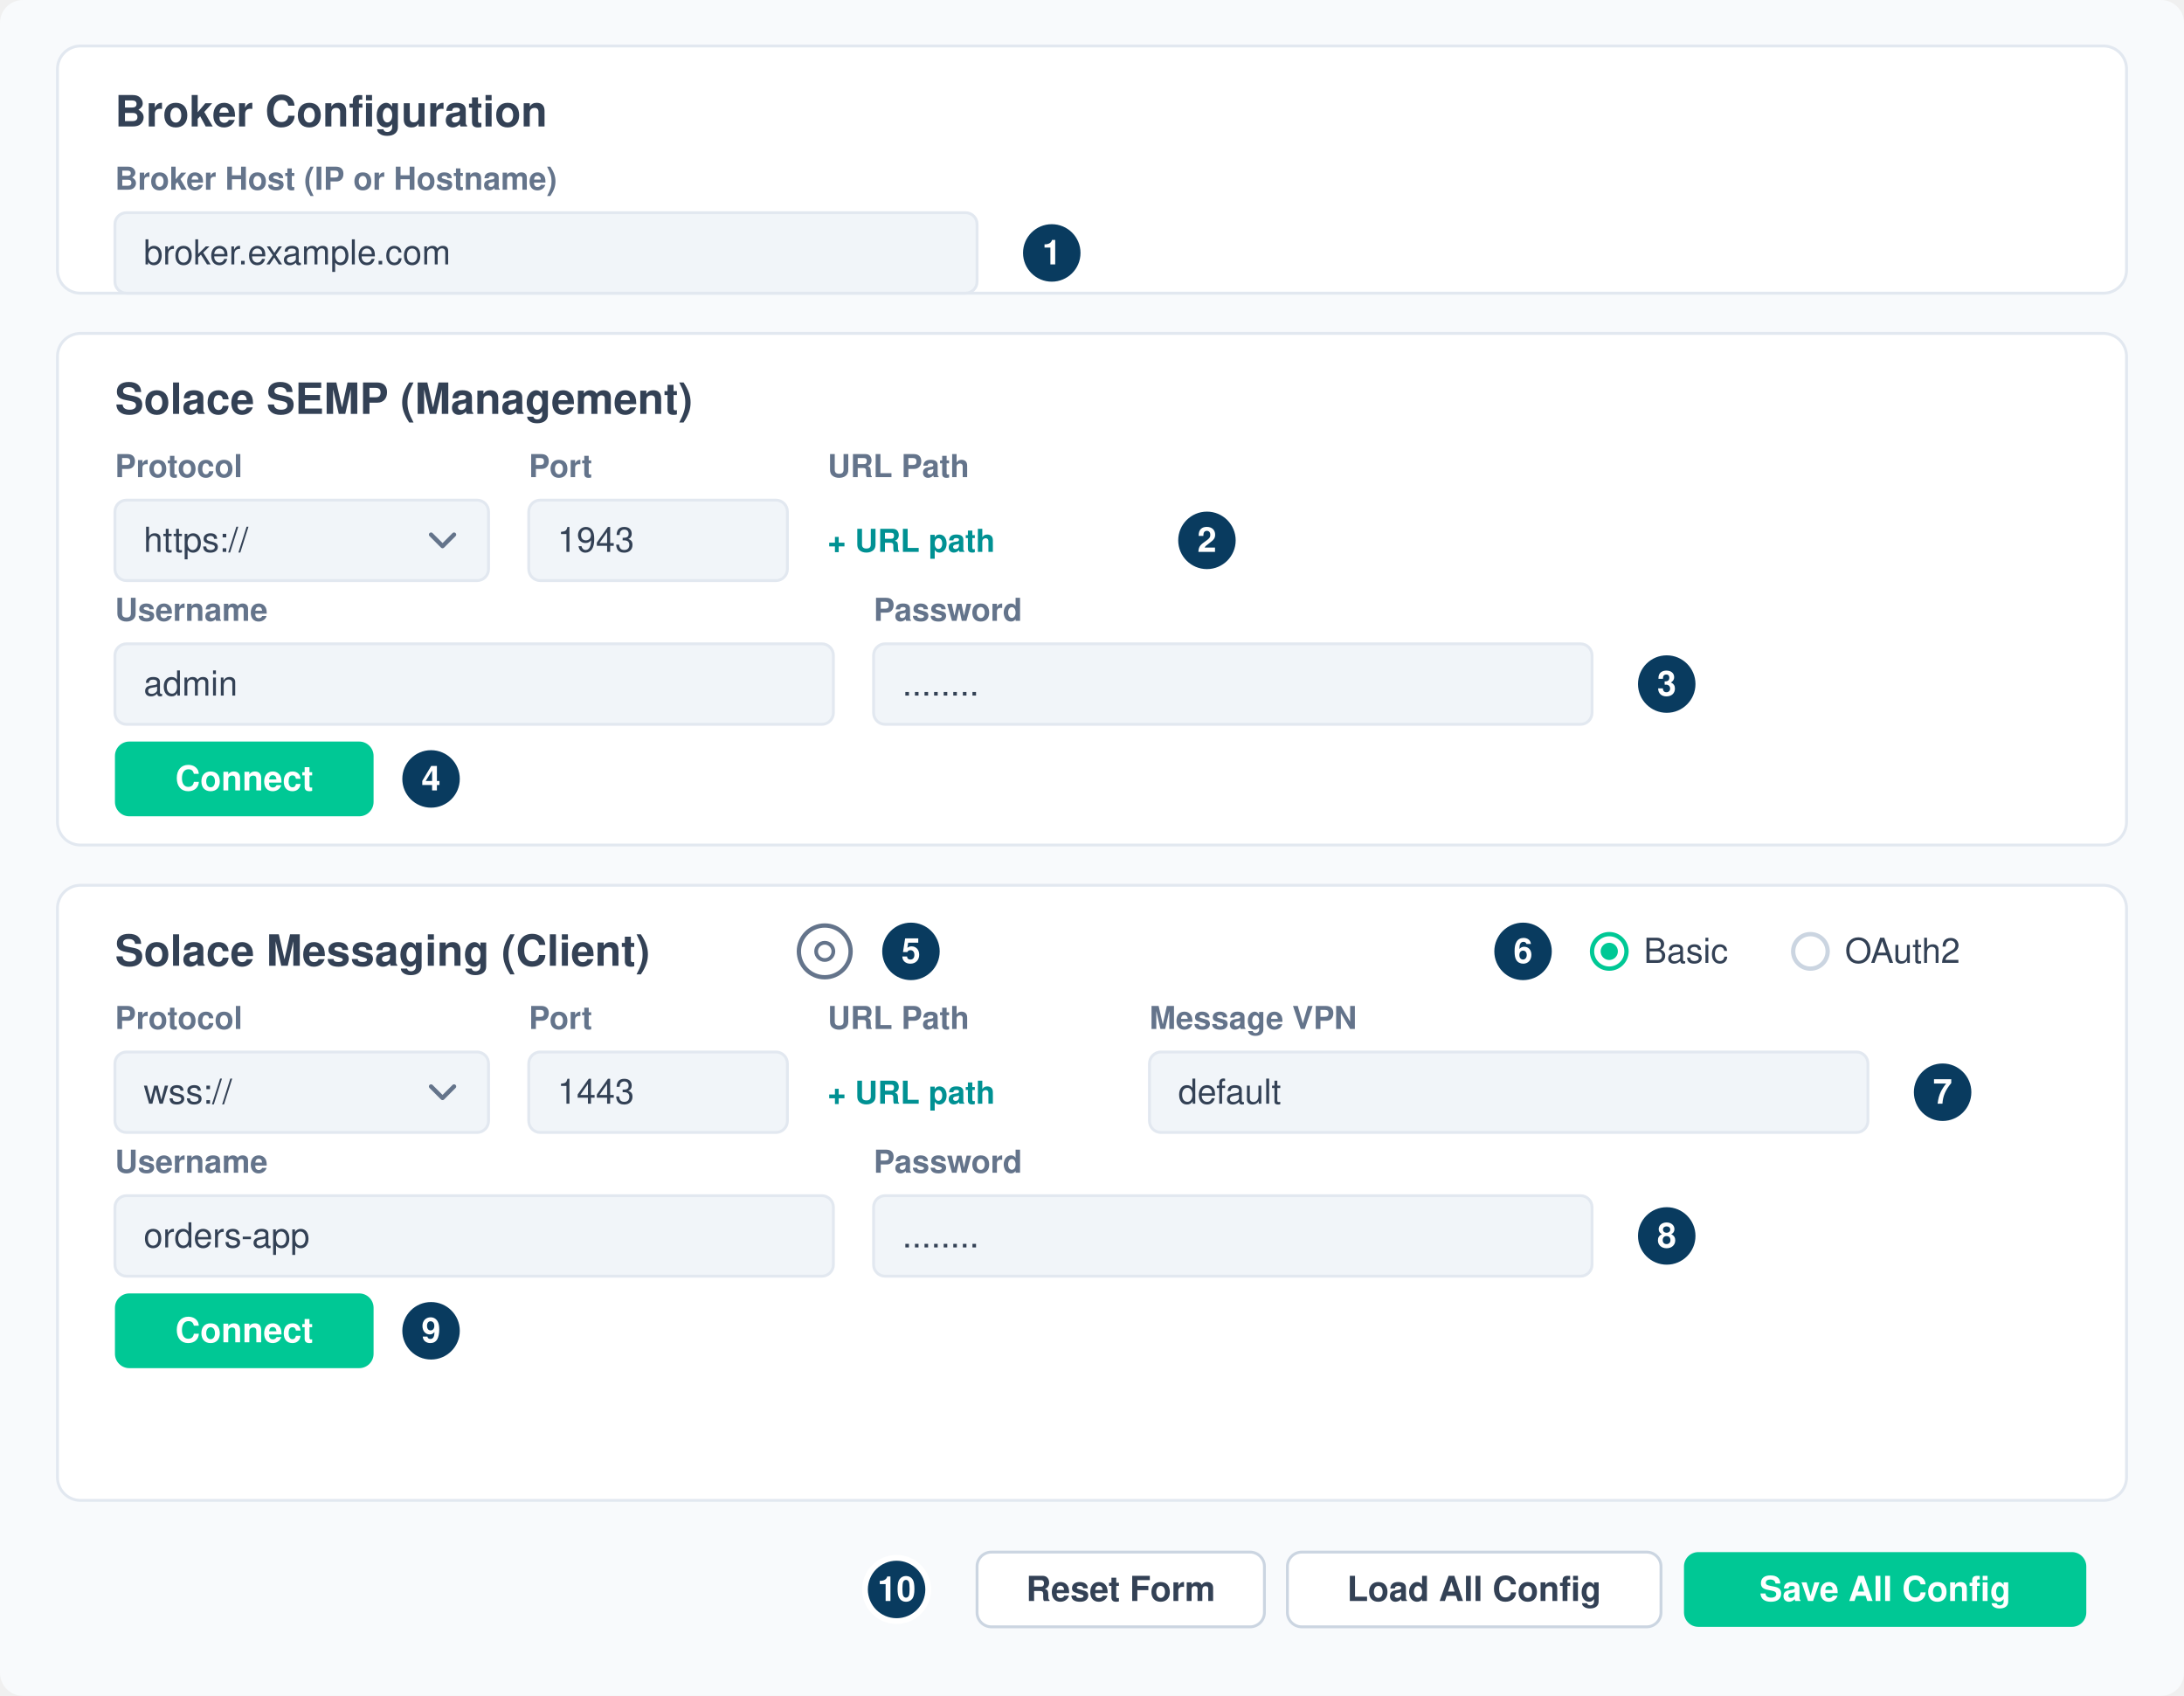
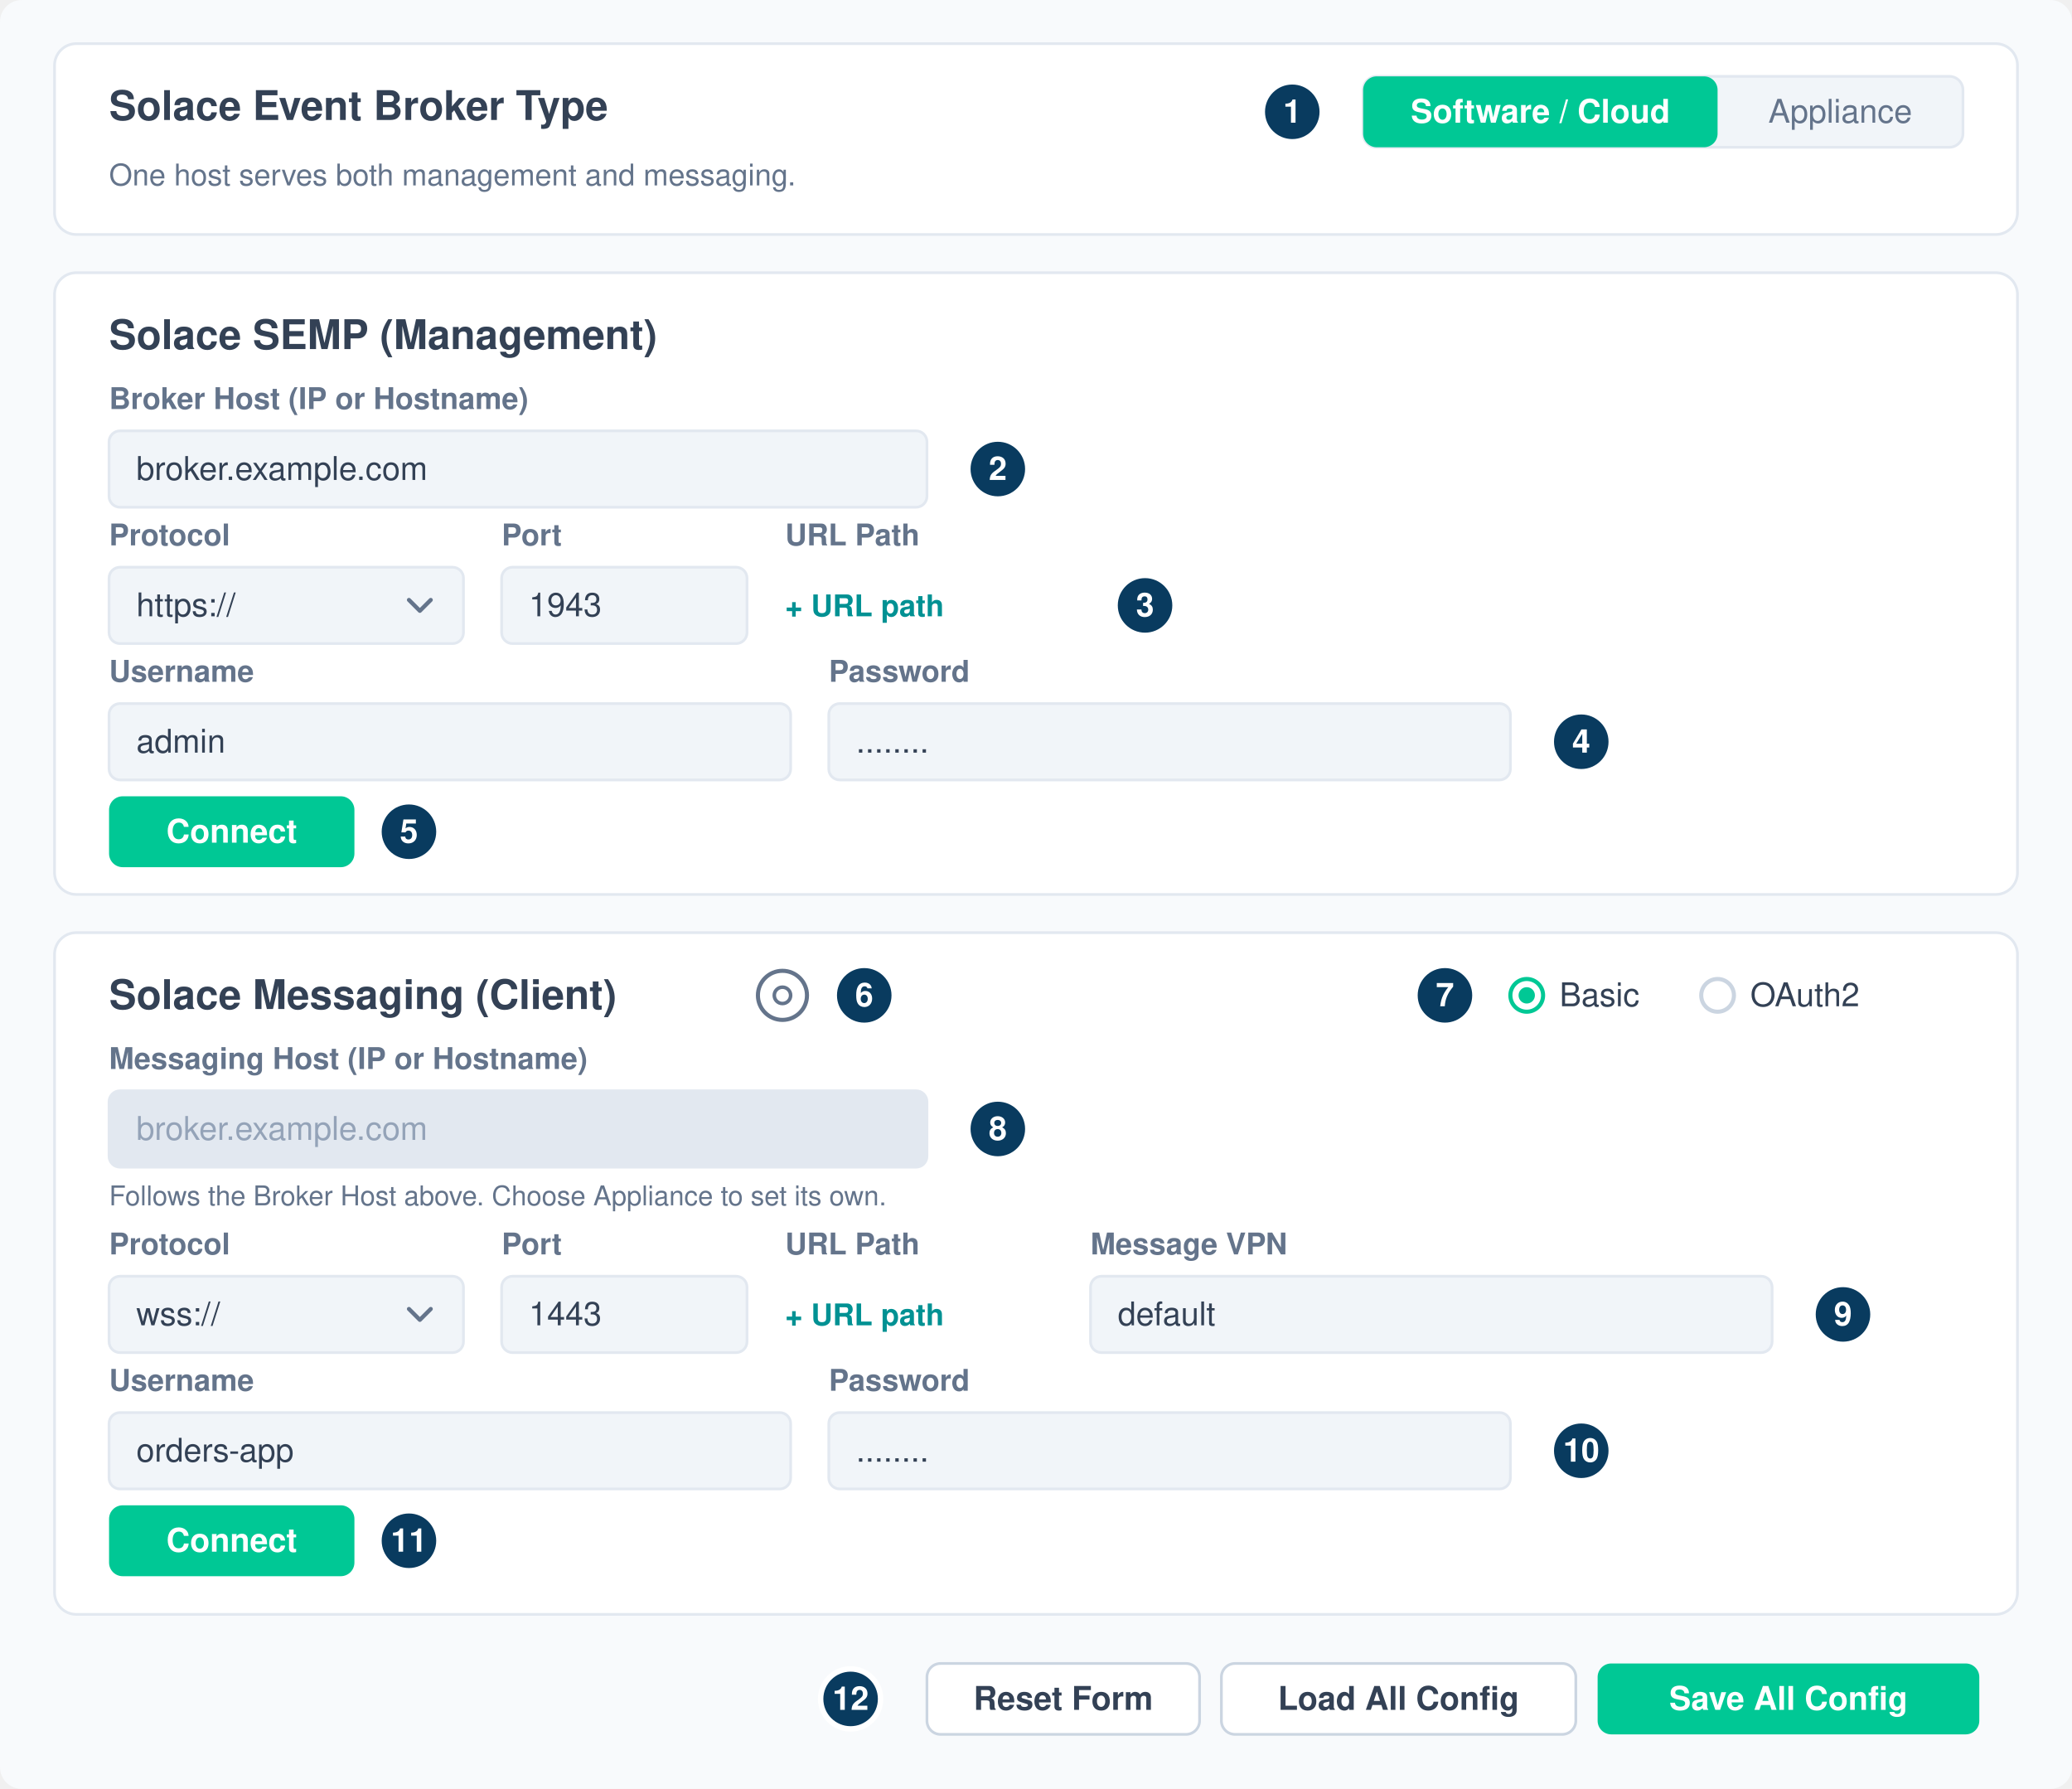
- <svg xmlns="http://www.w3.org/2000/svg" viewBox="0 0 760 590" width="760" height="590" font-family="Segoe UI, Helvetica, Arial, sans-serif" font-size="12" fill="#334155" stroke-linecap="round" stroke-linejoin="round">
-   <rect x="0" y="0" width="760" height="590" fill="#f8fafc" rx="8" />
-   <rect x="20" y="16" width="720" height="86" fill="#ffffff" rx="8" stroke="#e2e8f0" />
-   <text x="40" y="44" font-size="15" font-weight="700">Broker Configuration</text>
-   <text x="40" y="66" font-size="11" fill="#64748b" font-weight="700">Broker Host (IP or Hostname)</text>
-   <rect x="40" y="74" width="300" height="28" fill="#f1f5f9" rx="4" stroke="#e2e8f0" />
-   <text x="50" y="92">broker.example.com</text>
-   <circle cx="366" cy="88" r="11" fill="#093B5F" stroke="#ffffff" stroke-width="2" />
-   <text x="366" y="92" font-weight="700" fill="#ffffff" text-anchor="middle">1</text>
-   <rect x="20" y="116" width="720" height="178" fill="#ffffff" rx="8" stroke="#e2e8f0" />
-   <text x="40" y="144" font-size="15" font-weight="700">Solace SEMP (Management)</text>
-   <text x="40" y="166" font-size="11" fill="#64748b" font-weight="700">Protocol</text>
-   <rect x="40" y="174" width="130" height="28" fill="#f1f5f9" rx="4" stroke="#e2e8f0" />
-   <text x="50" y="192">https://</text>
-   <path d="M150 186 l4 4 l4 -4" fill="none" stroke="#64748b" stroke-width="1.5" />
-   <text x="184" y="166" font-size="11" fill="#64748b" font-weight="700">Port</text>
-   <rect x="184" y="174" width="90" height="28" fill="#f1f5f9" rx="4" stroke="#e2e8f0" />
-   <text x="194" y="192">1943</text>
-   <text x="288" y="166" font-size="11" fill="#64748b" font-weight="700">URL Path</text>
-   <text x="288" y="192" font-size="11" fill="#009193" font-weight="700">+ URL path</text>
-   <circle cx="420" cy="188" r="11" fill="#093B5F" stroke="#ffffff" stroke-width="2" />
-   <text x="420" y="192" font-weight="700" fill="#ffffff" text-anchor="middle">2</text>
-   <text x="40" y="216" font-size="11" fill="#64748b" font-weight="700">Username</text>
-   <rect x="40" y="224" width="250" height="28" fill="#f1f5f9" rx="4" stroke="#e2e8f0" />
-   <text x="50" y="242">admin</text>
-   <text x="304" y="216" font-size="11" fill="#64748b" font-weight="700">Password</text>
-   <rect x="304" y="224" width="250" height="28" fill="#f1f5f9" rx="4" stroke="#e2e8f0" />
-   <text x="314" y="242">........</text>
-   <circle cx="580" cy="238" r="11" fill="#093B5F" stroke="#ffffff" stroke-width="2" />
-   <text x="580" y="242" font-weight="700" fill="#ffffff" text-anchor="middle">3</text>
-   <rect x="40" y="258" width="90" height="26" fill="#00C895" rx="5" />
-   <text x="85" y="275" fill="#ffffff" font-weight="700" text-anchor="middle">Connect</text>
-   <circle cx="150" cy="271" r="11" fill="#093B5F" stroke="#ffffff" stroke-width="2" />
-   <text x="150" y="275" font-weight="700" fill="#ffffff" text-anchor="middle">4</text>
-   <rect x="20" y="308" width="720" height="214" fill="#ffffff" rx="8" stroke="#e2e8f0" />
-   <text x="40" y="336" font-size="15" font-weight="700">Solace Messaging (Client)</text>
-   <circle cx="287" cy="331" r="9" fill="none" stroke="#64748b" stroke-width="1.5" />
-   <circle cx="287" cy="331" r="3" fill="none" stroke="#64748b" stroke-width="1.3" />
-   <circle cx="317" cy="331" r="11" fill="#093B5F" stroke="#ffffff" stroke-width="2" />
-   <text x="317" y="335" font-weight="700" fill="#ffffff" text-anchor="middle">5</text>
-   <circle cx="560" cy="331" r="6" fill="#ffffff" stroke="#00C895" stroke-width="1.5" />
-   <circle cx="560" cy="331" r="3" fill="#00C895" />
-   <text x="572" y="335">Basic</text>
-   <circle cx="630" cy="331" r="6" fill="#ffffff" stroke="#cbd5e1" stroke-width="1.5" />
-   <text x="642" y="335">OAuth2</text>
-   <circle cx="530" cy="331" r="11" fill="#093B5F" stroke="#ffffff" stroke-width="2" />
-   <text x="530" y="335" font-weight="700" fill="#ffffff" text-anchor="middle">6</text>
-   <text x="40" y="358" font-size="11" fill="#64748b" font-weight="700">Protocol</text>
-   <rect x="40" y="366" width="130" height="28" fill="#f1f5f9" rx="4" stroke="#e2e8f0" />
-   <text x="50" y="384">wss://</text>
-   <path d="M150 378 l4 4 l4 -4" fill="none" stroke="#64748b" stroke-width="1.5" />
-   <text x="184" y="358" font-size="11" fill="#64748b" font-weight="700">Port</text>
-   <rect x="184" y="366" width="90" height="28" fill="#f1f5f9" rx="4" stroke="#e2e8f0" />
-   <text x="194" y="384">1443</text>
-   <text x="288" y="358" font-size="11" fill="#64748b" font-weight="700">URL Path</text>
-   <text x="288" y="384" font-size="11" fill="#009193" font-weight="700">+ URL path</text>
-   <text x="400" y="358" font-size="11" fill="#64748b" font-weight="700">Message VPN</text>
-   <rect x="400" y="366" width="250" height="28" fill="#f1f5f9" rx="4" stroke="#e2e8f0" />
-   <text x="410" y="384">default</text>
-   <circle cx="676" cy="380" r="11" fill="#093B5F" stroke="#ffffff" stroke-width="2" />
-   <text x="676" y="384" font-weight="700" fill="#ffffff" text-anchor="middle">7</text>
-   <text x="40" y="408" font-size="11" fill="#64748b" font-weight="700">Username</text>
-   <rect x="40" y="416" width="250" height="28" fill="#f1f5f9" rx="4" stroke="#e2e8f0" />
-   <text x="50" y="434">orders-app</text>
-   <text x="304" y="408" font-size="11" fill="#64748b" font-weight="700">Password</text>
-   <rect x="304" y="416" width="250" height="28" fill="#f1f5f9" rx="4" stroke="#e2e8f0" />
-   <text x="314" y="434">........</text>
-   <circle cx="580" cy="430" r="11" fill="#093B5F" stroke="#ffffff" stroke-width="2" />
-   <text x="580" y="434" font-weight="700" fill="#ffffff" text-anchor="middle">8</text>
-   <rect x="40" y="450" width="90" height="26" fill="#00C895" rx="5" />
-   <text x="85" y="467" fill="#ffffff" font-weight="700" text-anchor="middle">Connect</text>
-   <circle cx="150" cy="463" r="11" fill="#093B5F" stroke="#ffffff" stroke-width="2" />
-   <text x="150" y="467" font-weight="700" fill="#ffffff" text-anchor="middle">9</text>
-   <rect x="340" y="540" width="100" height="26" fill="#ffffff" rx="5" stroke="#cbd5e1" />
-   <text x="390" y="557" font-weight="700" text-anchor="middle">Reset Form</text>
-   <rect x="448" y="540" width="130" height="26" fill="#ffffff" rx="5" stroke="#cbd5e1" />
-   <text x="513" y="557" font-weight="700" text-anchor="middle">Load All Config</text>
-   <rect x="586" y="540" width="140" height="26" fill="#00C895" rx="5" />
-   <text x="656" y="557" fill="#ffffff" font-weight="700" text-anchor="middle">Save All Config</text>
-   <circle cx="312" cy="553" r="11" fill="#093B5F" stroke="#ffffff" stroke-width="2" />
-   <text x="312" y="557" font-weight="700" fill="#ffffff" text-anchor="middle">10</text>
+ <svg xmlns="http://www.w3.org/2000/svg" viewBox="0 0 760 656" width="760" height="656" font-family="Segoe UI, Helvetica, Arial, sans-serif" font-size="12" fill="#334155" stroke-linecap="round" stroke-linejoin="round">
+   <rect x="0" y="0" width="760" height="656" fill="#f8fafc" rx="8" />
+   <rect x="20" y="16" width="720" height="70" fill="#ffffff" rx="8" stroke="#e2e8f0" />
+   <text x="40" y="44" font-size="15" font-weight="700">Solace Event Broker Type</text>
+   <rect x="500" y="28" width="220" height="26" fill="#f1f5f9" rx="5" stroke="#e2e8f0" />
+   <rect x="500" y="28" width="130" height="26" fill="#00C895" rx="5" />
+   <text x="565" y="45" fill="#ffffff" font-weight="700" text-anchor="middle">Software / Cloud</text>
+   <text x="675" y="45" fill="#64748b" text-anchor="middle">Appliance</text>
+   <circle cx="474" cy="41" r="11" fill="#093B5F" stroke="#ffffff" stroke-width="2" />
+   <text x="474" y="45" font-weight="700" fill="#ffffff" text-anchor="middle">1</text>
+   <text x="40" y="68" font-size="11" fill="#64748b">One host serves both management and messaging.</text>
+   <rect x="20" y="100" width="720" height="228" fill="#ffffff" rx="8" stroke="#e2e8f0" />
+   <text x="40" y="128" font-size="15" font-weight="700">Solace SEMP (Management)</text>
+   <text x="40" y="150" font-size="11" fill="#64748b" font-weight="700">Broker Host (IP or Hostname)</text>
+   <rect x="40" y="158" width="300" height="28" fill="#f1f5f9" rx="4" stroke="#e2e8f0" />
+   <text x="50" y="176">broker.example.com</text>
+   <circle cx="366" cy="172" r="11" fill="#093B5F" stroke="#ffffff" stroke-width="2" />
+   <text x="366" y="176" font-weight="700" fill="#ffffff" text-anchor="middle">2</text>
+   <text x="40" y="200" font-size="11" fill="#64748b" font-weight="700">Protocol</text>
+   <rect x="40" y="208" width="130" height="28" fill="#f1f5f9" rx="4" stroke="#e2e8f0" />
+   <text x="50" y="226">https://</text>
+   <path d="M150 220 l4 4 l4 -4" fill="none" stroke="#64748b" stroke-width="1.5" />
+   <text x="184" y="200" font-size="11" fill="#64748b" font-weight="700">Port</text>
+   <rect x="184" y="208" width="90" height="28" fill="#f1f5f9" rx="4" stroke="#e2e8f0" />
+   <text x="194" y="226">1943</text>
+   <text x="288" y="200" font-size="11" fill="#64748b" font-weight="700">URL Path</text>
+   <text x="288" y="226" font-size="11" fill="#009193" font-weight="700">+ URL path</text>
+   <circle cx="420" cy="222" r="11" fill="#093B5F" stroke="#ffffff" stroke-width="2" />
+   <text x="420" y="226" font-weight="700" fill="#ffffff" text-anchor="middle">3</text>
+   <text x="40" y="250" font-size="11" fill="#64748b" font-weight="700">Username</text>
+   <rect x="40" y="258" width="250" height="28" fill="#f1f5f9" rx="4" stroke="#e2e8f0" />
+   <text x="50" y="276">admin</text>
+   <text x="304" y="250" font-size="11" fill="#64748b" font-weight="700">Password</text>
+   <rect x="304" y="258" width="250" height="28" fill="#f1f5f9" rx="4" stroke="#e2e8f0" />
+   <text x="314" y="276">........</text>
+   <circle cx="580" cy="272" r="11" fill="#093B5F" stroke="#ffffff" stroke-width="2" />
+   <text x="580" y="276" font-weight="700" fill="#ffffff" text-anchor="middle">4</text>
+   <rect x="40" y="292" width="90" height="26" fill="#00C895" rx="5" />
+   <text x="85" y="309" fill="#ffffff" font-weight="700" text-anchor="middle">Connect</text>
+   <circle cx="150" cy="305" r="11" fill="#093B5F" stroke="#ffffff" stroke-width="2" />
+   <text x="150" y="309" font-weight="700" fill="#ffffff" text-anchor="middle">5</text>
+   <rect x="20" y="342" width="720" height="250" fill="#ffffff" rx="8" stroke="#e2e8f0" />
+   <text x="40" y="370" font-size="15" font-weight="700">Solace Messaging (Client)</text>
+   <circle cx="287" cy="365" r="9" fill="none" stroke="#64748b" stroke-width="1.5" />
+   <circle cx="287" cy="365" r="3" fill="none" stroke="#64748b" stroke-width="1.3" />
+   <circle cx="317" cy="365" r="11" fill="#093B5F" stroke="#ffffff" stroke-width="2" />
+   <text x="317" y="369" font-weight="700" fill="#ffffff" text-anchor="middle">6</text>
+   <circle cx="560" cy="365" r="6" fill="#ffffff" stroke="#00C895" stroke-width="1.5" />
+   <circle cx="560" cy="365" r="3" fill="#00C895" />
+   <text x="572" y="369">Basic</text>
+   <circle cx="630" cy="365" r="6" fill="#ffffff" stroke="#cbd5e1" stroke-width="1.5" />
+   <text x="642" y="369">OAuth2</text>
+   <circle cx="530" cy="365" r="11" fill="#093B5F" stroke="#ffffff" stroke-width="2" />
+   <text x="530" y="369" font-weight="700" fill="#ffffff" text-anchor="middle">7</text>
+   <text x="40" y="392" font-size="11" fill="#64748b" font-weight="700">Messaging Host (IP or Hostname)</text>
+   <rect x="40" y="400" width="300" height="28" fill="#e2e8f0" rx="4" stroke="#e2e8f0" />
+   <text x="50" y="418" fill="#94a3b8">broker.example.com</text>
+   <circle cx="366" cy="414" r="11" fill="#093B5F" stroke="#ffffff" stroke-width="2" />
+   <text x="366" y="418" font-weight="700" fill="#ffffff" text-anchor="middle">8</text>
+   <text x="40" y="442" font-size="10" fill="#64748b">Follows the Broker Host above. Choose Appliance to set its own.</text>
+   <text x="40" y="460" font-size="11" fill="#64748b" font-weight="700">Protocol</text>
+   <rect x="40" y="468" width="130" height="28" fill="#f1f5f9" rx="4" stroke="#e2e8f0" />
+   <text x="50" y="486">wss://</text>
+   <path d="M150 480 l4 4 l4 -4" fill="none" stroke="#64748b" stroke-width="1.5" />
+   <text x="184" y="460" font-size="11" fill="#64748b" font-weight="700">Port</text>
+   <rect x="184" y="468" width="90" height="28" fill="#f1f5f9" rx="4" stroke="#e2e8f0" />
+   <text x="194" y="486">1443</text>
+   <text x="288" y="460" font-size="11" fill="#64748b" font-weight="700">URL Path</text>
+   <text x="288" y="486" font-size="11" fill="#009193" font-weight="700">+ URL path</text>
+   <text x="400" y="460" font-size="11" fill="#64748b" font-weight="700">Message VPN</text>
+   <rect x="400" y="468" width="250" height="28" fill="#f1f5f9" rx="4" stroke="#e2e8f0" />
+   <text x="410" y="486">default</text>
+   <circle cx="676" cy="482" r="11" fill="#093B5F" stroke="#ffffff" stroke-width="2" />
+   <text x="676" y="486" font-weight="700" fill="#ffffff" text-anchor="middle">9</text>
+   <text x="40" y="510" font-size="11" fill="#64748b" font-weight="700">Username</text>
+   <rect x="40" y="518" width="250" height="28" fill="#f1f5f9" rx="4" stroke="#e2e8f0" />
+   <text x="50" y="536">orders-app</text>
+   <text x="304" y="510" font-size="11" fill="#64748b" font-weight="700">Password</text>
+   <rect x="304" y="518" width="250" height="28" fill="#f1f5f9" rx="4" stroke="#e2e8f0" />
+   <text x="314" y="536">........</text>
+   <circle cx="580" cy="532" r="11" fill="#093B5F" stroke="#ffffff" stroke-width="2" />
+   <text x="580" y="536" font-weight="700" fill="#ffffff" text-anchor="middle">10</text>
+   <rect x="40" y="552" width="90" height="26" fill="#00C895" rx="5" />
+   <text x="85" y="569" fill="#ffffff" font-weight="700" text-anchor="middle">Connect</text>
+   <circle cx="150" cy="565" r="11" fill="#093B5F" stroke="#ffffff" stroke-width="2" />
+   <text x="150" y="569" font-weight="700" fill="#ffffff" text-anchor="middle">11</text>
+   <rect x="340" y="610" width="100" height="26" fill="#ffffff" rx="5" stroke="#cbd5e1" />
+   <text x="390" y="627" font-weight="700" text-anchor="middle">Reset Form</text>
+   <rect x="448" y="610" width="130" height="26" fill="#ffffff" rx="5" stroke="#cbd5e1" />
+   <text x="513" y="627" font-weight="700" text-anchor="middle">Load All Config</text>
+   <rect x="586" y="610" width="140" height="26" fill="#00C895" rx="5" />
+   <text x="656" y="627" fill="#ffffff" font-weight="700" text-anchor="middle">Save All Config</text>
+   <circle cx="312" cy="623" r="11" fill="#093B5F" stroke="#ffffff" stroke-width="2" />
+   <text x="312" y="627" font-weight="700" fill="#ffffff" text-anchor="middle">12</text>
</svg>
